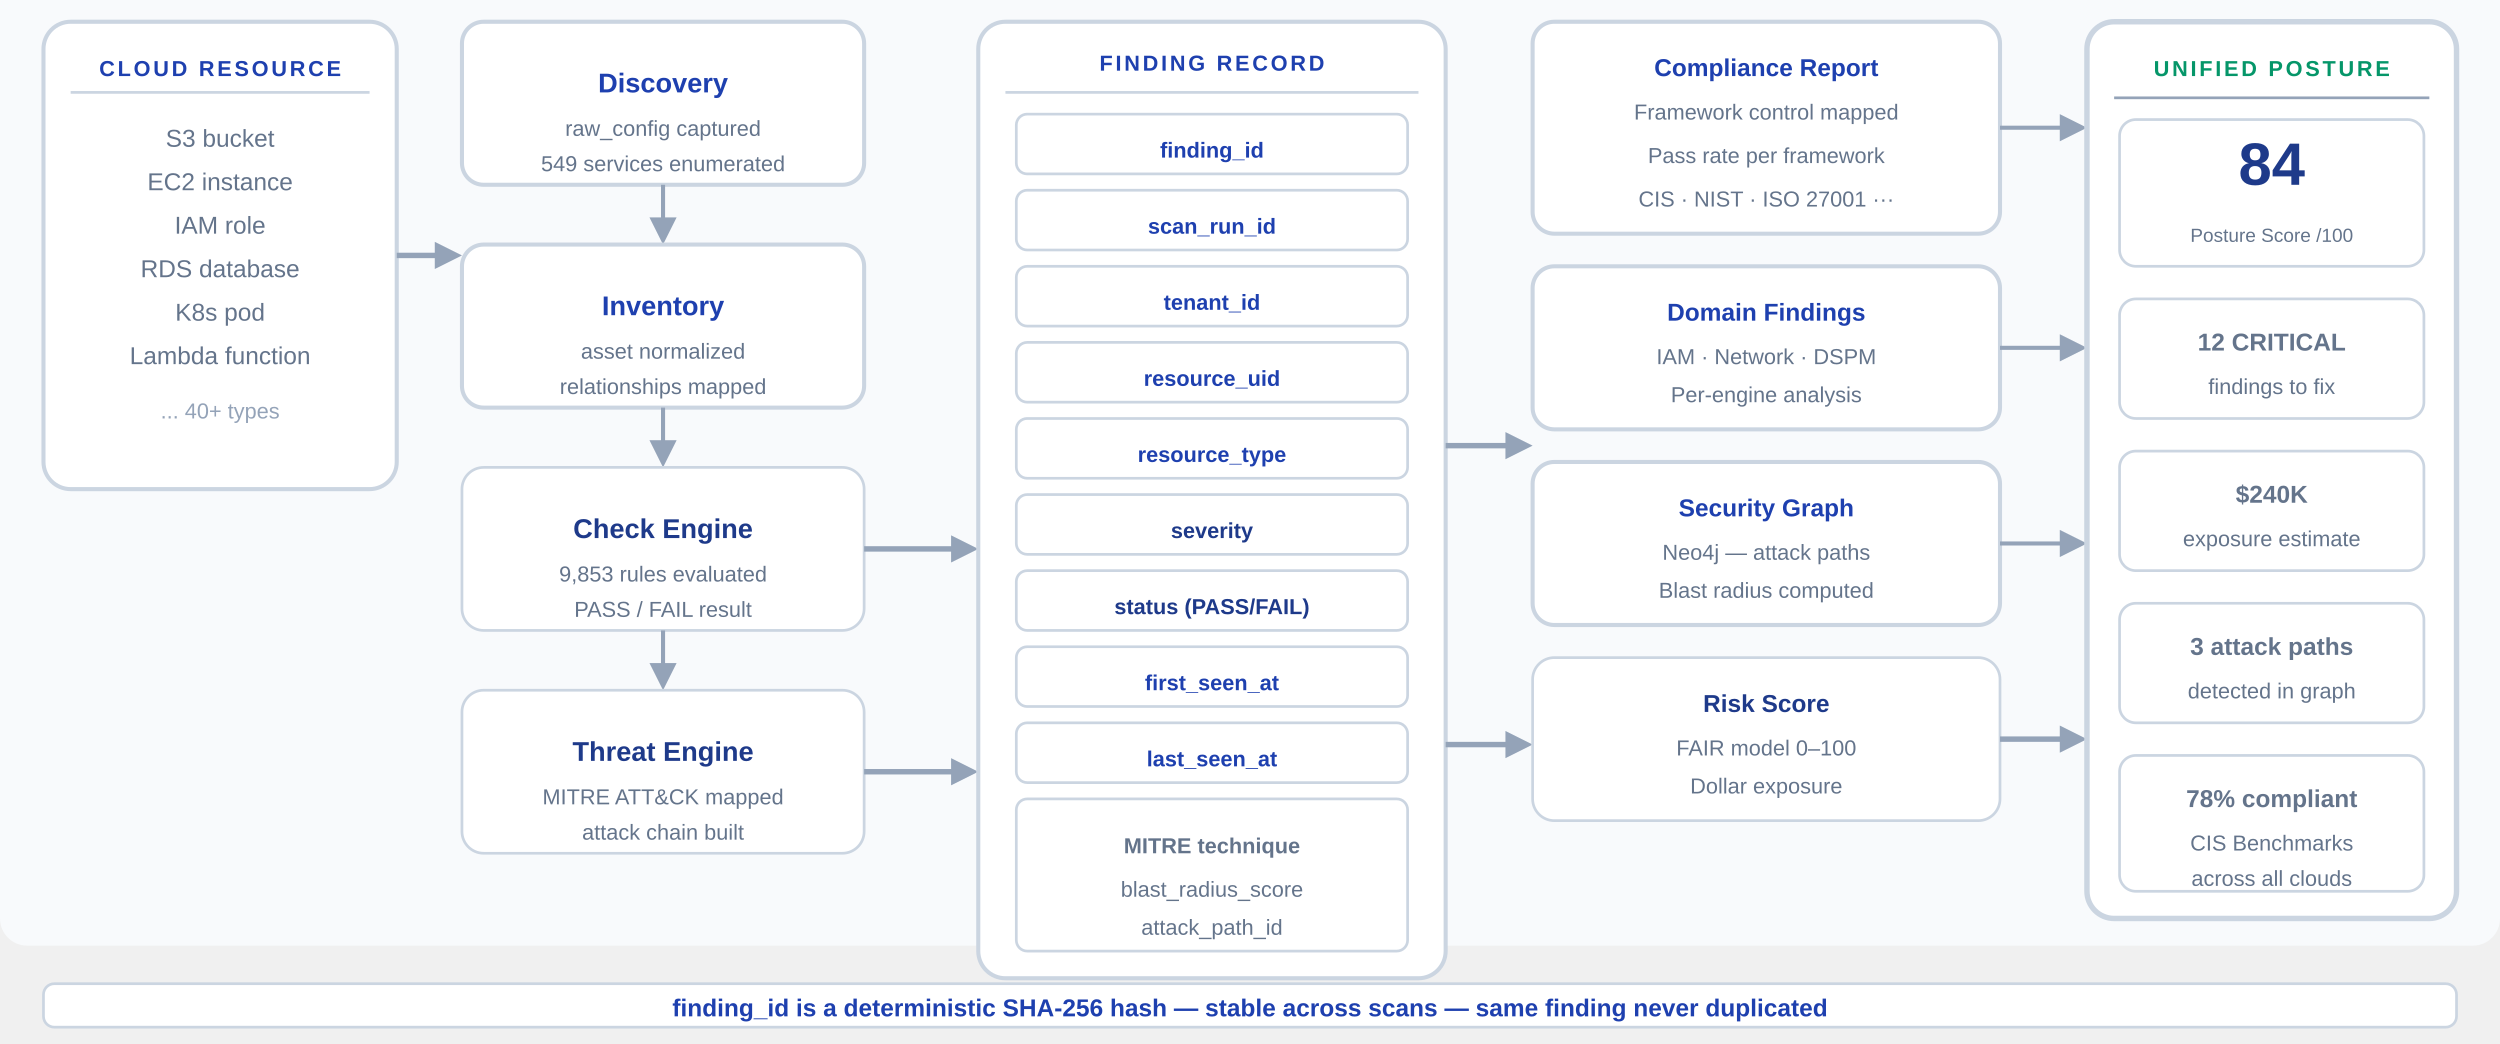
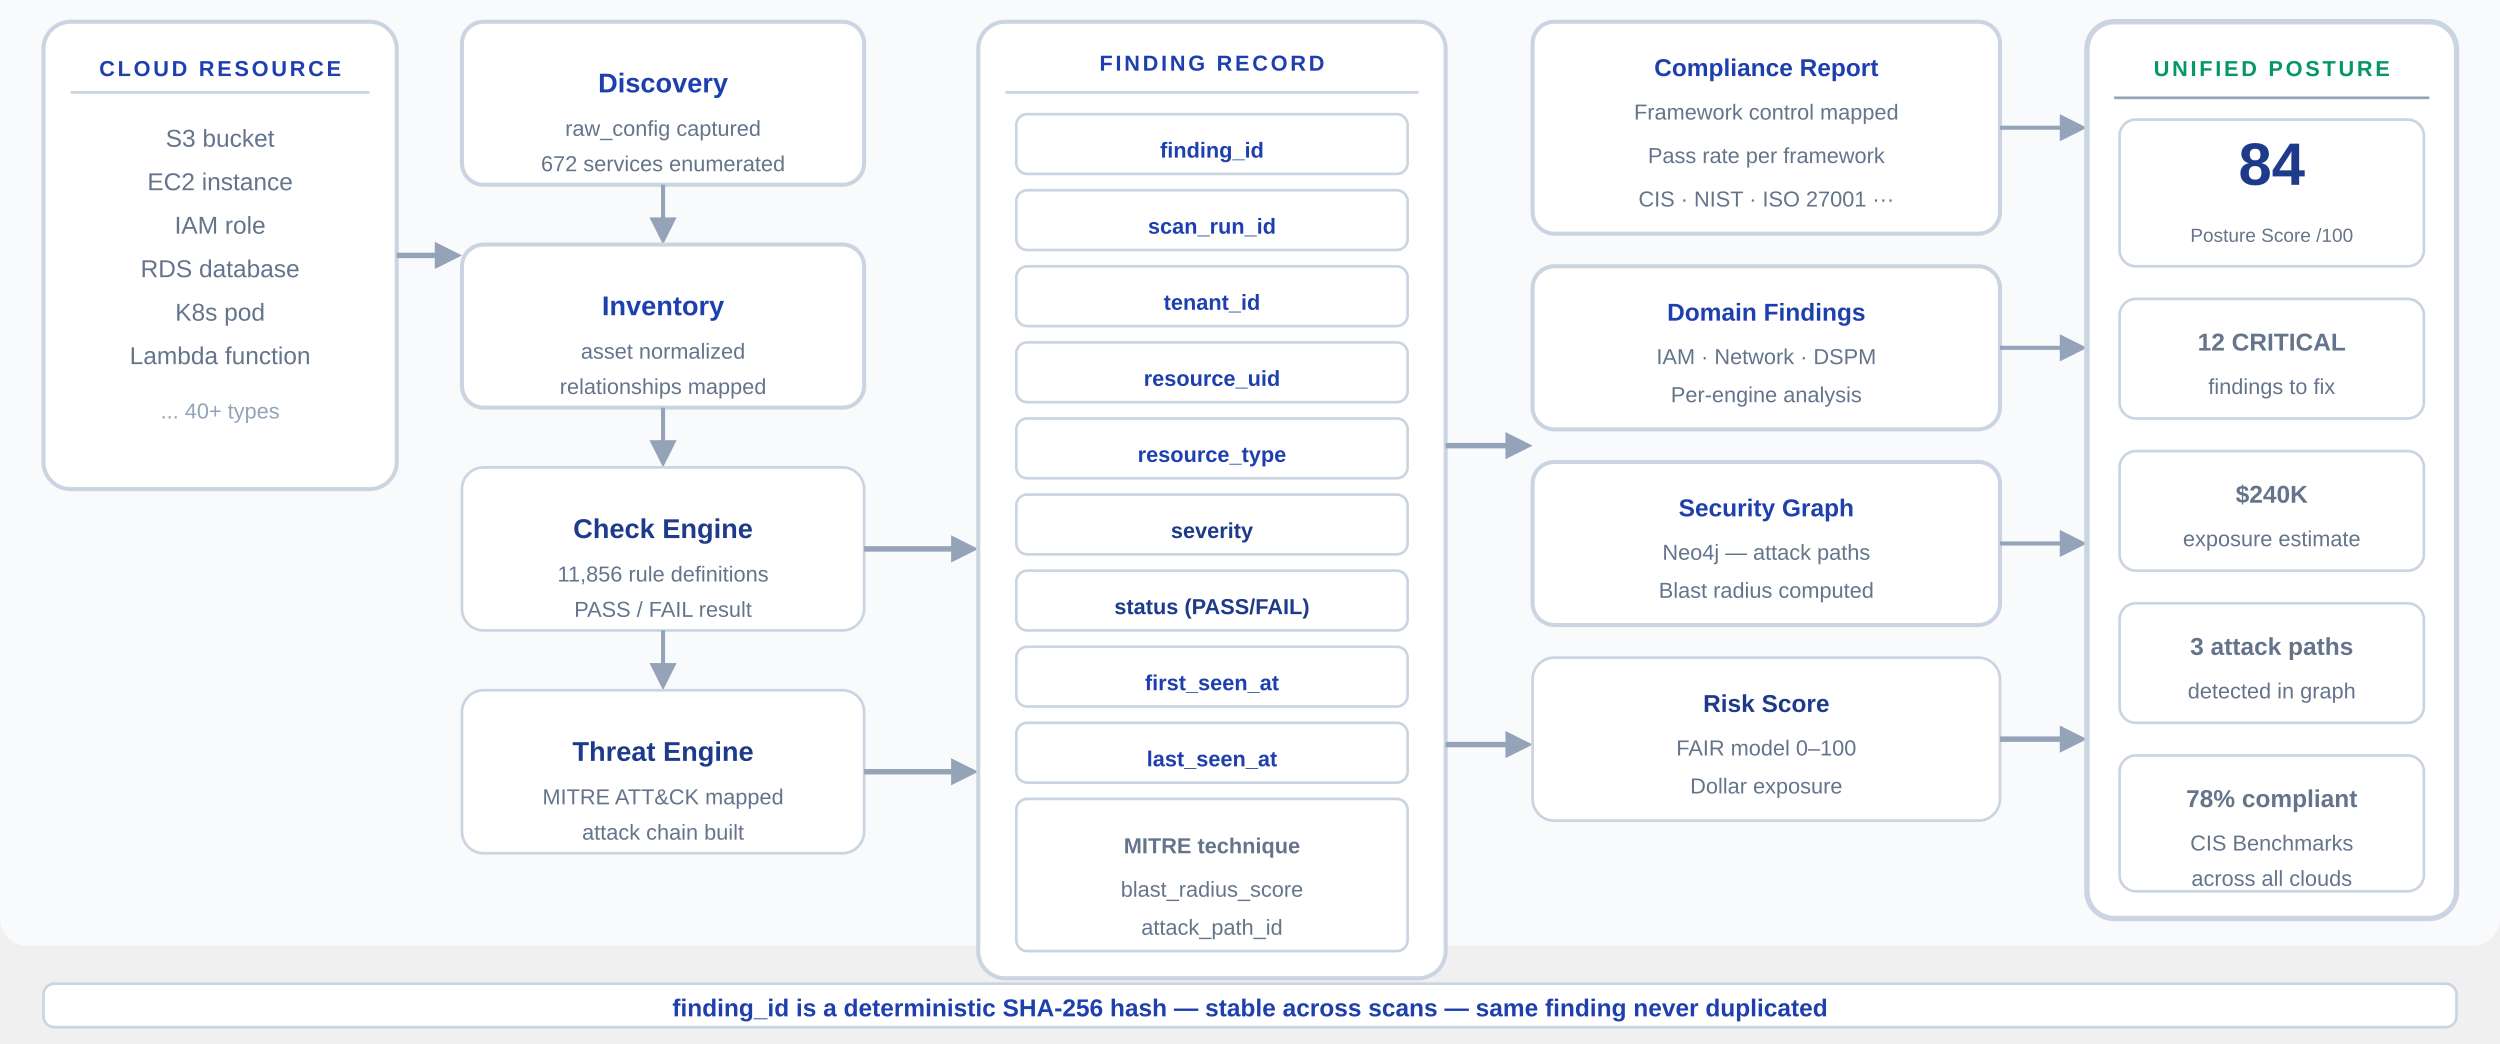
<svg xmlns="http://www.w3.org/2000/svg" viewBox="0 36 920 384" width="920" height="384" font-family="Arial, sans-serif">
  <rect width="920" height="384" fill="#F8FAFC" rx="10" />
  <text x="460" y="26" text-anchor="middle" font-size="9" font-weight="700" fill="#1E40AF" letter-spacing="1.2">DATA FLOW — FROM CLOUD RESOURCE TO POSTURE SCORE</text>
  <line x1="16" y1="34" x2="904" y2="34" stroke="#CBD5E1" stroke-width="1" />
  <rect x="16" y="44" width="130" height="172" fill="#FFFFFF" stroke="#CBD5E1" stroke-width="1.5" rx="10" />
  <text x="81" y="64" text-anchor="middle" font-size="8" font-weight="700" fill="#1E40AF" letter-spacing="1">CLOUD RESOURCE</text>
  <line x1="26" y1="70" x2="136" y2="70" stroke="#CBD5E1" stroke-width="1" />
  <text x="81" y="90" text-anchor="middle" font-size="9" fill="#64748B">S3 bucket</text>
  <text x="81" y="106" text-anchor="middle" font-size="9" fill="#64748B">EC2 instance</text>
  <text x="81" y="122" text-anchor="middle" font-size="9" fill="#64748B">IAM role</text>
  <text x="81" y="138" text-anchor="middle" font-size="9" fill="#64748B">RDS database</text>
  <text x="81" y="154" text-anchor="middle" font-size="9" fill="#64748B">K8s pod</text>
  <text x="81" y="170" text-anchor="middle" font-size="9" fill="#64748B">Lambda function</text>
  <text x="81" y="190" text-anchor="middle" font-size="8" fill="#94A3B8">... 40+ types</text>
  <line x1="146" y1="130" x2="162" y2="130" stroke="#94A3B8" stroke-width="2" />
  <polygon points="160,125 170,130 160,135" fill="#94A3B8" />
  <rect x="170" y="44" width="148" height="60" fill="#FFFFFF" stroke="#CBD5E1" stroke-width="1.5" rx="8" />
  <text x="244" y="70" text-anchor="middle" font-size="10" font-weight="700" fill="#1E40AF">Discovery</text>
  <text x="244" y="86" text-anchor="middle" font-size="8" fill="#64748B">raw_config captured</text>
-   <text x="244" y="99" text-anchor="middle" font-size="8" fill="#64748B">549 services enumerated</text>
+   <text x="244" y="99" text-anchor="middle" font-size="8" fill="#64748B">672 services enumerated</text>
  <line x1="244" y1="104" x2="244" y2="118" stroke="#94A3B8" stroke-width="1.5" />
  <polygon points="239,116 244,126 249,116" fill="#94A3B8" />
  <rect x="170" y="126" width="148" height="60" fill="#FFFFFF" stroke="#CBD5E1" stroke-width="1.5" rx="8" />
  <text x="244" y="152" text-anchor="middle" font-size="10" font-weight="700" fill="#1E40AF">Inventory</text>
  <text x="244" y="168" text-anchor="middle" font-size="8" fill="#64748B">asset normalized</text>
  <text x="244" y="181" text-anchor="middle" font-size="8" fill="#64748B">relationships mapped</text>
  <line x1="244" y1="186" x2="244" y2="200" stroke="#94A3B8" stroke-width="1.5" />
  <polygon points="239,198 244,208 249,198" fill="#94A3B8" />
  <rect x="170" y="208" width="148" height="60" fill="#FFFFFF" rx="8" stroke="#CBD5E1" stroke-width="1" />
  <text x="244" y="234" text-anchor="middle" font-size="10" font-weight="700" fill="#1E3A8A">Check Engine</text>
-   <text x="244" y="250" text-anchor="middle" font-size="8" fill="#64748B">9,853 rules evaluated</text>
+   <text x="244" y="250" text-anchor="middle" font-size="8" fill="#64748B">11,856 rule definitions</text>
  <text x="244" y="263" text-anchor="middle" font-size="8" fill="#64748B">PASS / FAIL result</text>
  <line x1="244" y1="268" x2="244" y2="282" stroke="#94A3B8" stroke-width="1.5" />
  <polygon points="239,280 244,290 249,280" fill="#94A3B8" />
  <rect x="170" y="290" width="148" height="60" fill="#FFFFFF" rx="8" stroke="#CBD5E1" stroke-width="1" />
  <text x="244" y="316" text-anchor="middle" font-size="10" font-weight="700" fill="#1E3A8A">Threat Engine</text>
  <text x="244" y="332" text-anchor="middle" font-size="8" fill="#64748B">MITRE ATT&amp;CK mapped</text>
  <text x="244" y="345" text-anchor="middle" font-size="8" fill="#64748B">attack chain built</text>
  <line x1="318" y1="238" x2="352" y2="238" stroke="#94A3B8" stroke-width="2" />
  <polygon points="350,233 360,238 350,243" fill="#94A3B8" />
  <line x1="318" y1="320" x2="352" y2="320" stroke="#94A3B8" stroke-width="2" />
  <polygon points="350,315 360,320 350,325" fill="#94A3B8" />
  <rect x="360" y="44" width="172" height="352" fill="#FFFFFF" stroke="#CBD5E1" stroke-width="1.5" rx="10" />
  <text x="446" y="62" text-anchor="middle" font-size="8" font-weight="700" fill="#1E40AF" letter-spacing="1">FINDING RECORD</text>
  <line x1="370" y1="70" x2="522" y2="70" stroke="#CBD5E1" stroke-width="1" />
  <rect x="374" y="78" width="144" height="22" fill="#FFFFFF" stroke="#CBD5E1" stroke-width="1" rx="4" />
  <text x="446" y="94" text-anchor="middle" font-size="8" font-weight="600" fill="#1E40AF">finding_id</text>
  <rect x="374" y="106" width="144" height="22" fill="#FFFFFF" stroke="#CBD5E1" stroke-width="1" rx="4" />
  <text x="446" y="122" text-anchor="middle" font-size="8" font-weight="600" fill="#1E40AF">scan_run_id</text>
  <rect x="374" y="134" width="144" height="22" fill="#FFFFFF" stroke="#CBD5E1" stroke-width="1" rx="4" />
  <text x="446" y="150" text-anchor="middle" font-size="8" font-weight="600" fill="#1E40AF">tenant_id</text>
  <rect x="374" y="162" width="144" height="22" fill="#FFFFFF" stroke="#CBD5E1" stroke-width="1" rx="4" />
  <text x="446" y="178" text-anchor="middle" font-size="8" font-weight="600" fill="#1E40AF">resource_uid</text>
  <rect x="374" y="190" width="144" height="22" fill="#FFFFFF" stroke="#CBD5E1" stroke-width="1" rx="4" />
  <text x="446" y="206" text-anchor="middle" font-size="8" font-weight="600" fill="#1E40AF">resource_type</text>
  <rect x="374" y="218" width="144" height="22" fill="#FFFFFF" rx="4" stroke="#CBD5E1" stroke-width="1" />
  <text x="446" y="234" text-anchor="middle" font-size="8" font-weight="700" fill="#1E3A8A">severity</text>
  <rect x="374" y="246" width="144" height="22" fill="#FFFFFF" rx="4" stroke="#CBD5E1" stroke-width="1" />
  <text x="446" y="262" text-anchor="middle" font-size="8" font-weight="700" fill="#1E3A8A">status (PASS/FAIL)</text>
  <rect x="374" y="274" width="144" height="22" fill="#FFFFFF" stroke="#CBD5E1" stroke-width="1" rx="4" />
  <text x="446" y="290" text-anchor="middle" font-size="8" font-weight="600" fill="#1E40AF">first_seen_at</text>
  <rect x="374" y="302" width="144" height="22" fill="#FFFFFF" stroke="#CBD5E1" stroke-width="1" rx="4" />
  <text x="446" y="318" text-anchor="middle" font-size="8" font-weight="600" fill="#1E40AF">last_seen_at</text>
  <rect x="374" y="330" width="144" height="56" fill="#FFFFFF" stroke="#CBD5E1" stroke-width="1" rx="4" />
  <text x="446" y="350" text-anchor="middle" font-size="8" font-weight="700" fill="#64748B">MITRE technique</text>
  <text x="446" y="366" text-anchor="middle" font-size="8" fill="#64748B">blast_radius_score</text>
  <text x="446" y="380" text-anchor="middle" font-size="8" fill="#64748B">attack_path_id</text>
  <line x1="532" y1="200" x2="556" y2="200" stroke="#94A3B8" stroke-width="2" />
  <polygon points="554,195 564,200 554,205" fill="#94A3B8" />
  <line x1="532" y1="310" x2="556" y2="310" stroke="#94A3B8" stroke-width="2" />
  <polygon points="554,305 564,310 554,315" fill="#94A3B8" />
  <rect x="564" y="44" width="172" height="78" fill="#FFFFFF" stroke="#CBD5E1" stroke-width="1.5" rx="8" />
  <text x="650" y="64" text-anchor="middle" font-size="9" font-weight="700" fill="#1E40AF">Compliance Report</text>
  <text x="650" y="80" text-anchor="middle" font-size="8" fill="#64748B">Framework control mapped</text>
  <text x="650" y="96" text-anchor="middle" font-size="8" fill="#64748B">Pass rate per framework</text>
  <text x="650" y="112" text-anchor="middle" font-size="8" fill="#64748B">CIS · NIST · ISO 27001 ···</text>
  <rect x="564" y="134" width="172" height="60" fill="#FFFFFF" stroke="#CBD5E1" stroke-width="1.5" rx="8" />
  <text x="650" y="154" text-anchor="middle" font-size="9" font-weight="700" fill="#1E40AF">Domain Findings</text>
  <text x="650" y="170" text-anchor="middle" font-size="8" fill="#64748B">IAM · Network · DSPM</text>
  <text x="650" y="184" text-anchor="middle" font-size="8" fill="#64748B">Per-engine analysis</text>
  <rect x="564" y="206" width="172" height="60" fill="#FFFFFF" stroke="#CBD5E1" stroke-width="1.5" rx="8" />
  <text x="650" y="226" text-anchor="middle" font-size="9" font-weight="700" fill="#1E40AF">Security Graph</text>
  <text x="650" y="242" text-anchor="middle" font-size="8" fill="#64748B">Neo4j — attack paths</text>
  <text x="650" y="256" text-anchor="middle" font-size="8" fill="#64748B">Blast radius computed</text>
  <rect x="564" y="278" width="172" height="60" fill="#FFFFFF" rx="8" stroke="#CBD5E1" stroke-width="1" />
  <text x="650" y="298" text-anchor="middle" font-size="9" font-weight="700" fill="#1E3A8A">Risk Score</text>
  <text x="650" y="314" text-anchor="middle" font-size="8" fill="#64748B">FAIR model 0–100</text>
  <text x="650" y="328" text-anchor="middle" font-size="8" fill="#64748B">Dollar exposure</text>
  <line x1="736" y1="83" x2="760" y2="83" stroke="#94A3B8" stroke-width="1.5" />
  <polygon points="758,78 768,83 758,88" fill="#94A3B8" />
  <line x1="736" y1="164" x2="760" y2="164" stroke="#94A3B8" stroke-width="1.5" />
  <polygon points="758,159 768,164 758,169" fill="#94A3B8" />
  <line x1="736" y1="236" x2="760" y2="236" stroke="#94A3B8" stroke-width="1.5" />
  <polygon points="758,231 768,236 758,241" fill="#94A3B8" />
  <line x1="736" y1="308" x2="760" y2="308" stroke="#94A3B8" stroke-width="2" />
  <polygon points="758,303 768,308 758,313" fill="#94A3B8" />
  <rect x="768" y="44" width="136" height="330" fill="#FFFFFF" stroke="#CBD5E1" stroke-width="2" rx="10" />
  <text x="836" y="64" text-anchor="middle" font-size="8" font-weight="700" fill="#059669" letter-spacing="1">UNIFIED POSTURE</text>
  <line x1="778" y1="72" x2="894" y2="72" stroke="#94A3B8" stroke-width="1" />
  <rect x="780" y="80" width="112" height="54" fill="#FFFFFF" rx="6" stroke="#CBD5E1" stroke-width="1" />
  <text x="836" y="104" text-anchor="middle" font-size="22" font-weight="700" fill="#1E3A8A">84</text>
  <text x="836" y="125" text-anchor="middle" font-size="7" fill="#64748B">Posture Score /100</text>
  <rect x="780" y="146" width="112" height="44" fill="#FFFFFF" stroke="#CBD5E1" stroke-width="1" rx="6" />
  <text x="836" y="165" text-anchor="middle" font-size="9" font-weight="700" fill="#64748B">12 CRITICAL</text>
  <text x="836" y="181" text-anchor="middle" font-size="8" fill="#64748B">findings to fix</text>
  <rect x="780" y="202" width="112" height="44" fill="#FFFFFF" stroke="#CBD5E1" stroke-width="1" rx="6" />
  <text x="836" y="221" text-anchor="middle" font-size="9" font-weight="700" fill="#64748B">$240K</text>
  <text x="836" y="237" text-anchor="middle" font-size="8" fill="#64748B">exposure estimate</text>
  <rect x="780" y="258" width="112" height="44" fill="#FFFFFF" stroke="#CBD5E1" stroke-width="1" rx="6" />
  <text x="836" y="277" text-anchor="middle" font-size="9" font-weight="700" fill="#64748B">3 attack paths</text>
  <text x="836" y="293" text-anchor="middle" font-size="8" fill="#64748B">detected in graph</text>
  <rect x="780" y="314" width="112" height="50" fill="#FFFFFF" stroke="#CBD5E1" stroke-width="1" rx="6" />
  <text x="836" y="333" text-anchor="middle" font-size="9" font-weight="700" fill="#64748B">78% compliant</text>
  <text x="836" y="349" text-anchor="middle" font-size="8" fill="#64748B">CIS Benchmarks</text>
  <text x="836" y="362" text-anchor="middle" font-size="8" fill="#64748B">across all clouds</text>
  <rect x="16" y="398" width="888" height="16" fill="#FFFFFF" stroke="#CBD5E1" stroke-width="1" rx="4" />
  <text x="460" y="410" text-anchor="middle" font-size="9" font-weight="700" fill="#1E40AF">finding_id is a deterministic SHA-256 hash — stable across scans — same finding never duplicated</text>
</svg>
